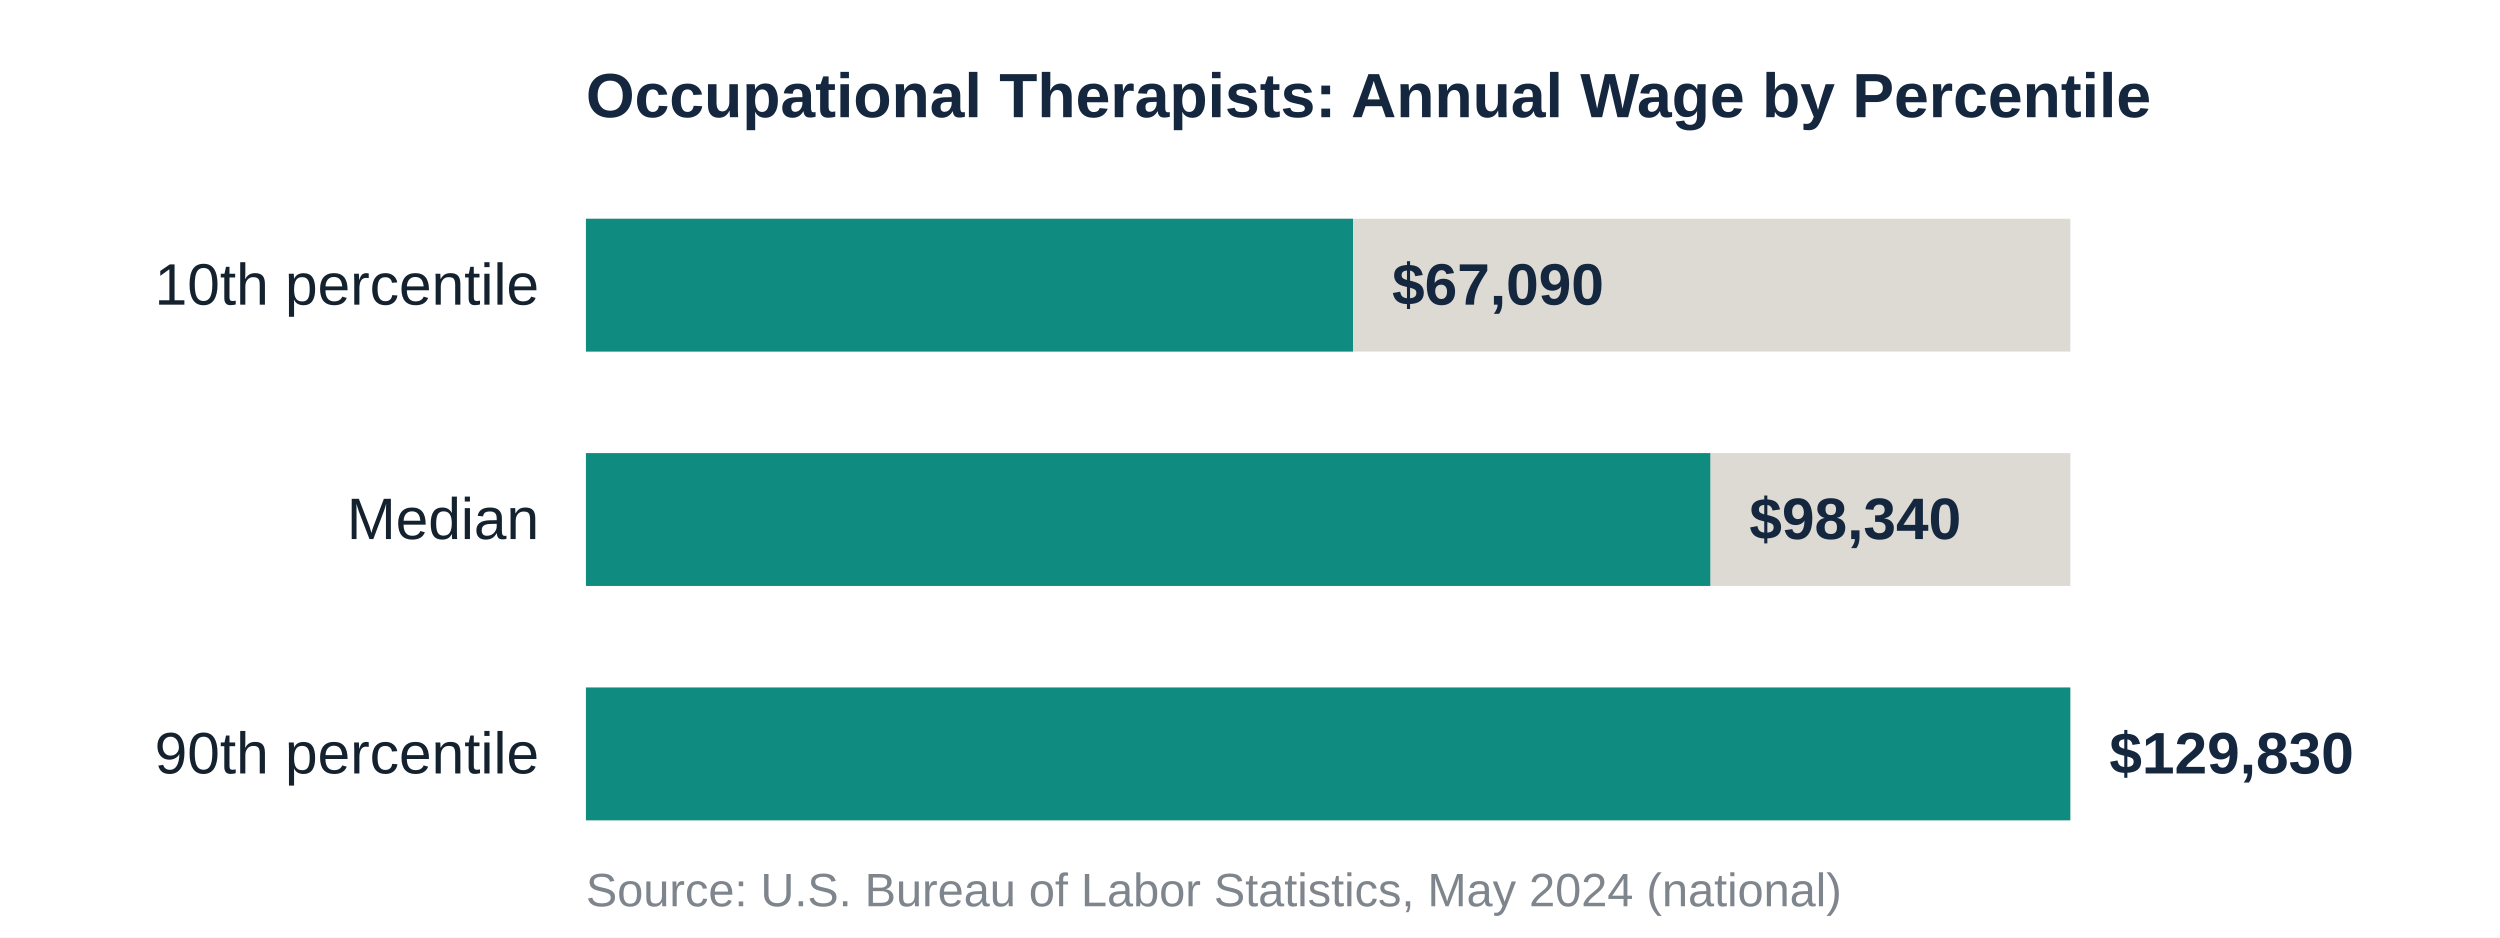
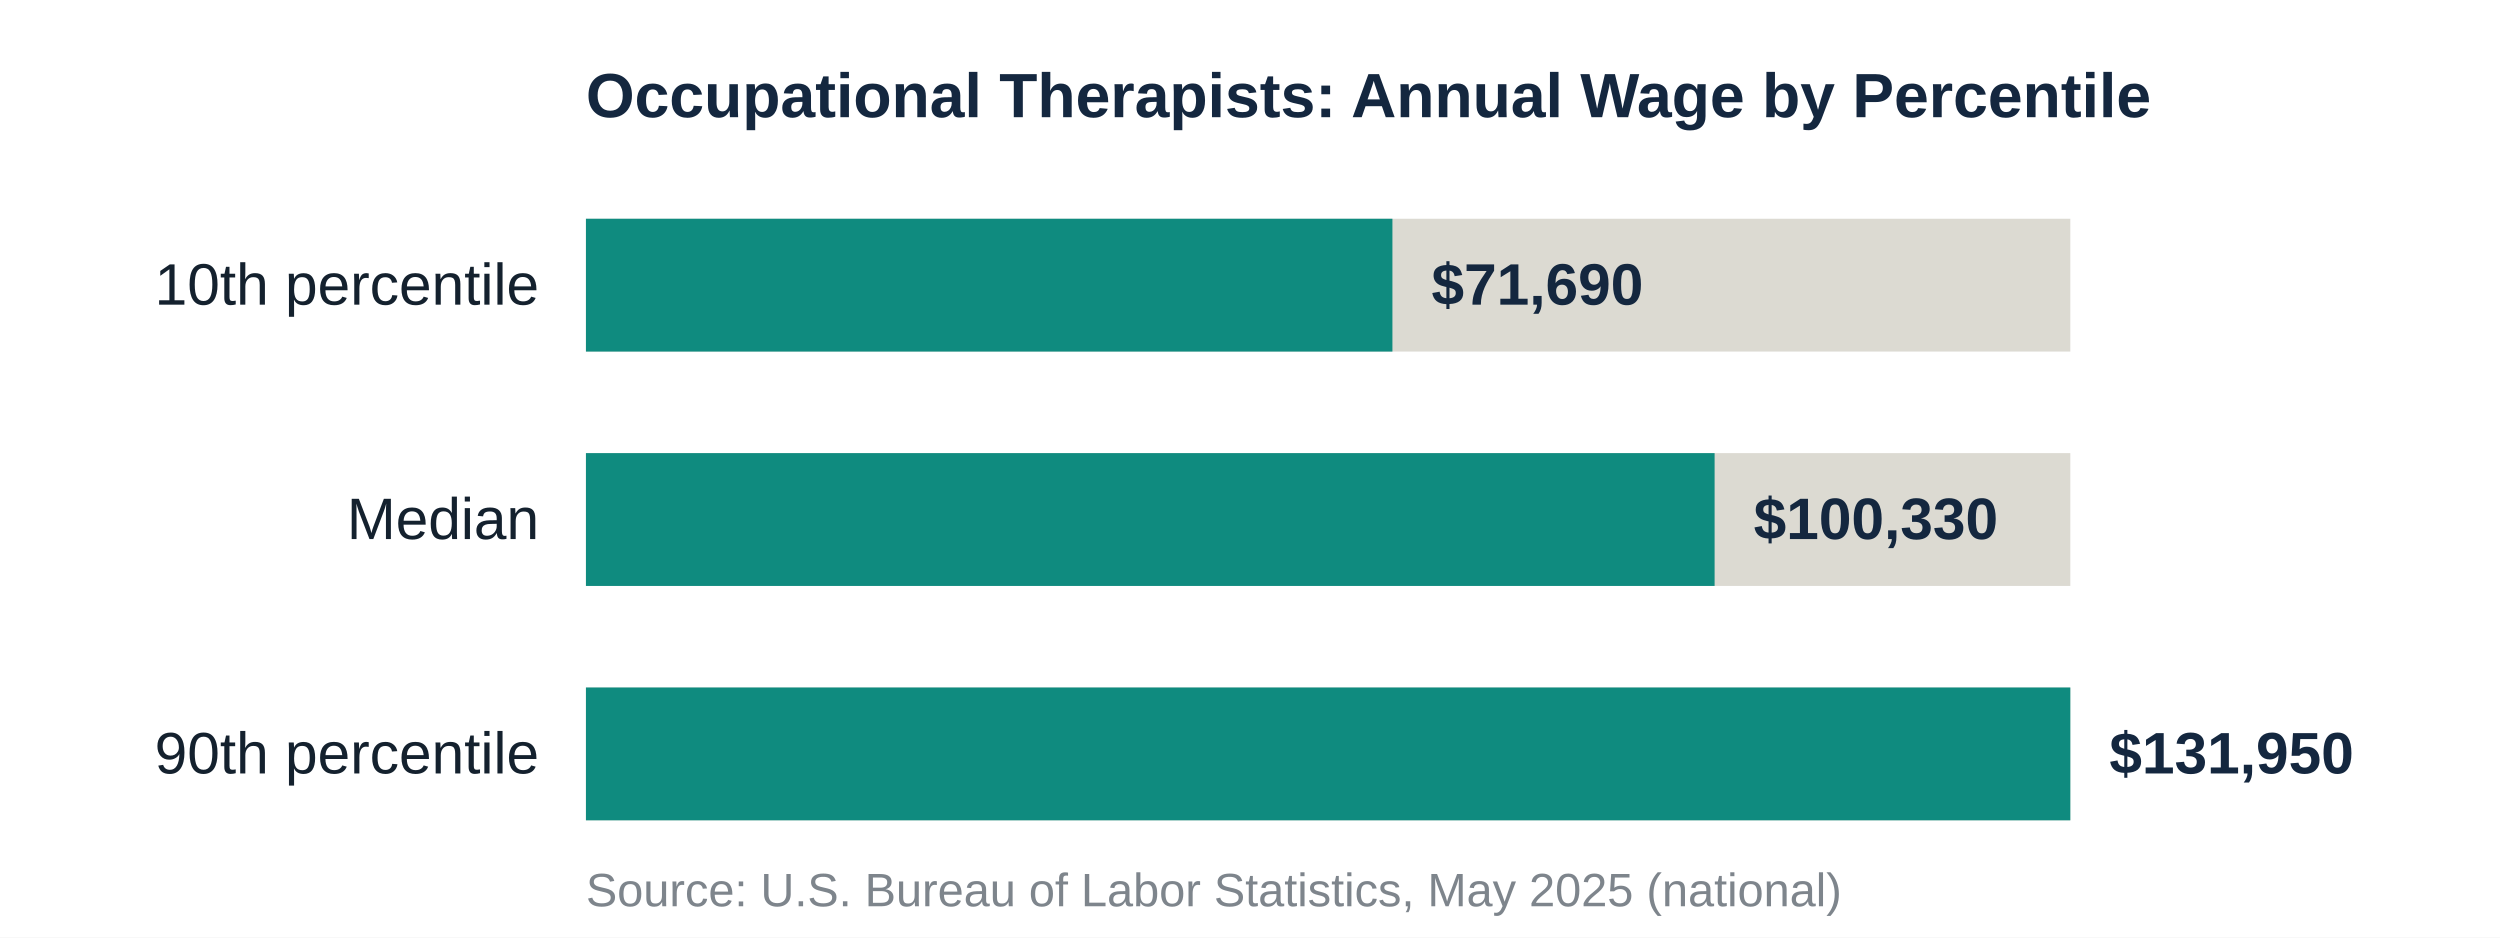
<svg xmlns="http://www.w3.org/2000/svg" viewBox="0 0 640 240" font-family="Arial, sans-serif">
  <rect x="0" y="0" width="640" height="240" fill="white" />
  <text x="150" y="30" font-size="16" font-weight="700" fill="#14273f">Occupational Therapists: Annual Wage by Percentile</text>
  <text x="138" y="78" text-anchor="end" font-size="15" fill="#14212e" font-family="Arial, sans-serif">10th percentile</text>
  <rect x="150" y="56" width="380" height="34" fill="#dcdad2" />
-   <rect x="150" y="56" width="196.366" height="34" fill="#0f8b7f" />
-   <text x="356.366" y="78" font-size="15" font-weight="700" fill="#14273f" font-family="Arial, sans-serif">$67,090</text>
+   <rect x="150" y="56" width="206.459" height="34" fill="#0f8b7f" />
+   <text x="366.459" y="78" font-size="15" font-weight="700" fill="#14273f" font-family="Arial, sans-serif">$71,690</text>
  <text x="138" y="138" text-anchor="end" font-size="15" fill="#14212e" font-family="Arial, sans-serif">Median</text>
  <rect x="150" y="116" width="380" height="34" fill="#dcdad2" />
-   <rect x="150" y="116" width="287.832" height="34" fill="#0f8b7f" />
-   <text x="447.832" y="138" font-size="15" font-weight="700" fill="#14273f" font-family="Arial, sans-serif">$98,340</text>
+   <rect x="150" y="116" width="288.938" height="34" fill="#0f8b7f" />
+   <text x="448.938" y="138" font-size="15" font-weight="700" fill="#14273f" font-family="Arial, sans-serif">$100,330</text>
  <text x="138" y="198" text-anchor="end" font-size="15" fill="#14212e" font-family="Arial, sans-serif">90th percentile</text>
  <rect x="150" y="176" width="380" height="34" fill="#dcdad2" />
  <rect x="150" y="176" width="380" height="34" fill="#0f8b7f" />
-   <text x="540" y="198" font-size="15" font-weight="700" fill="#14273f" font-family="Arial, sans-serif">$129,830</text>
-   <text x="150" y="232" font-size="12" fill="#14212e" opacity="0.55">Source: U.S. Bureau of Labor Statistics, May 2024 (national)</text>
+   <text x="540" y="198" font-size="15" font-weight="700" fill="#14273f" font-family="Arial, sans-serif">$131,950</text>
+   <text x="150" y="232" font-size="12" fill="#14212e" opacity="0.55">Source: U.S. Bureau of Labor Statistics, May 2025 (national)</text>
</svg>
